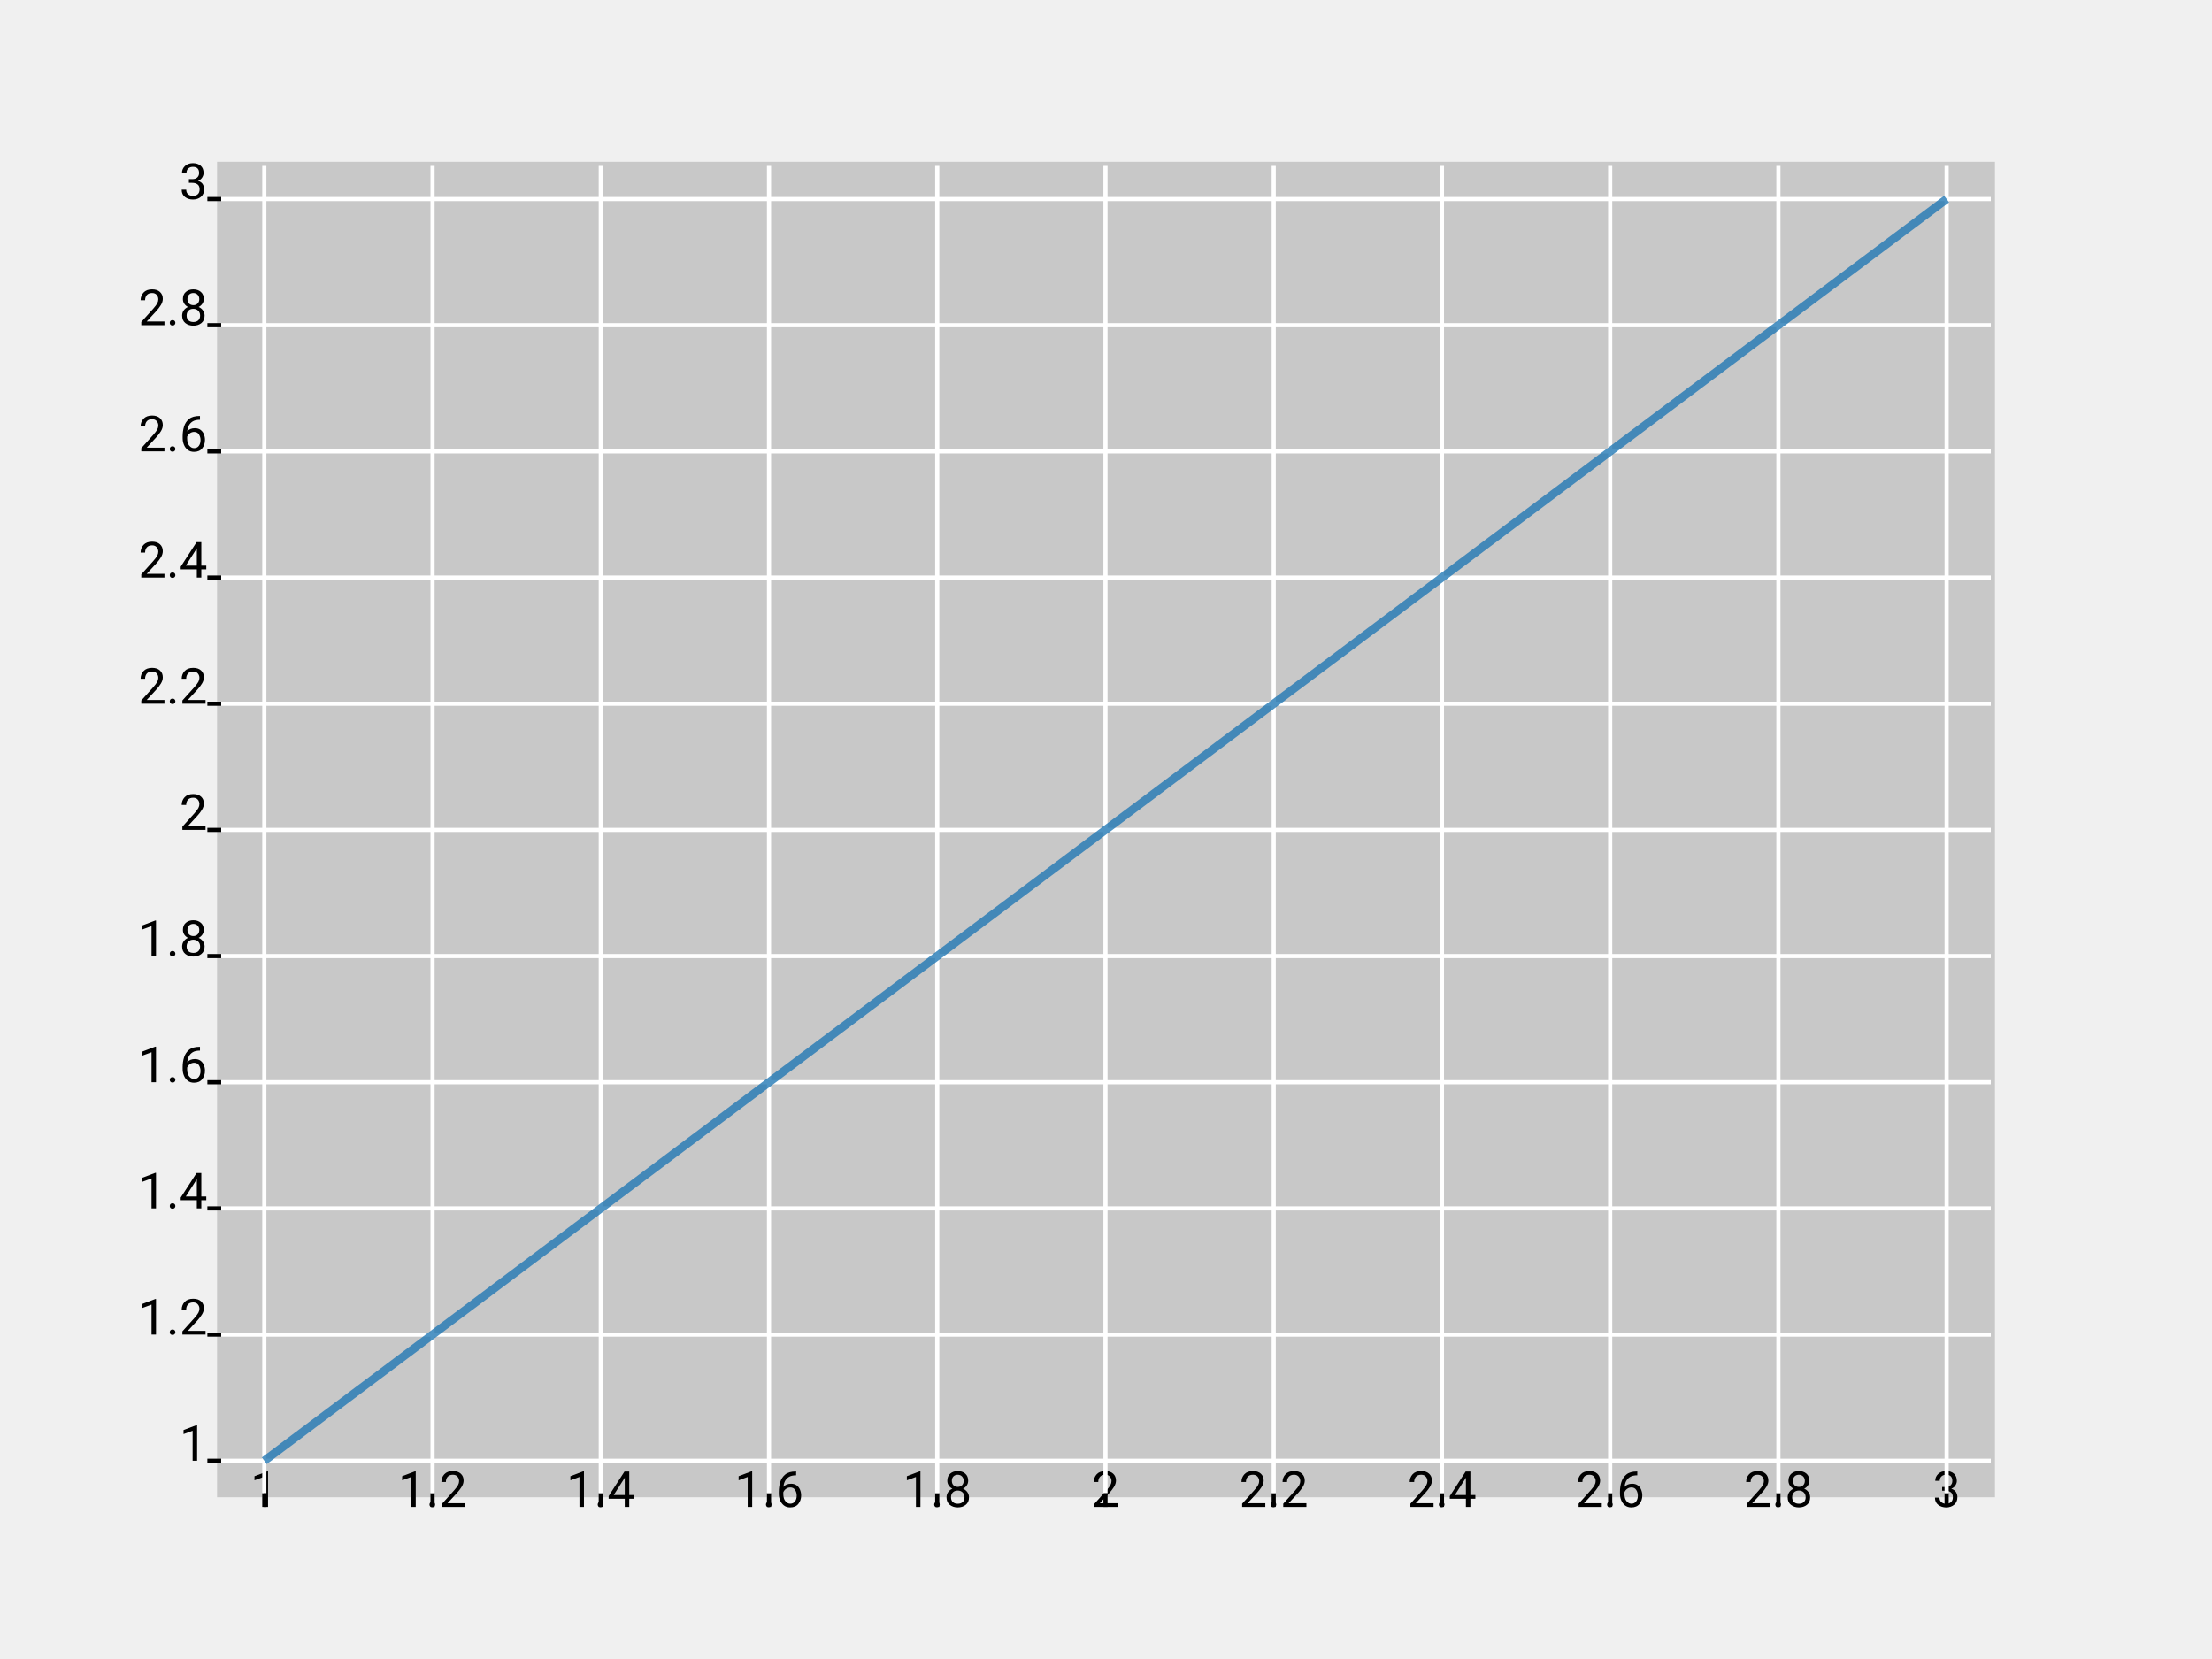
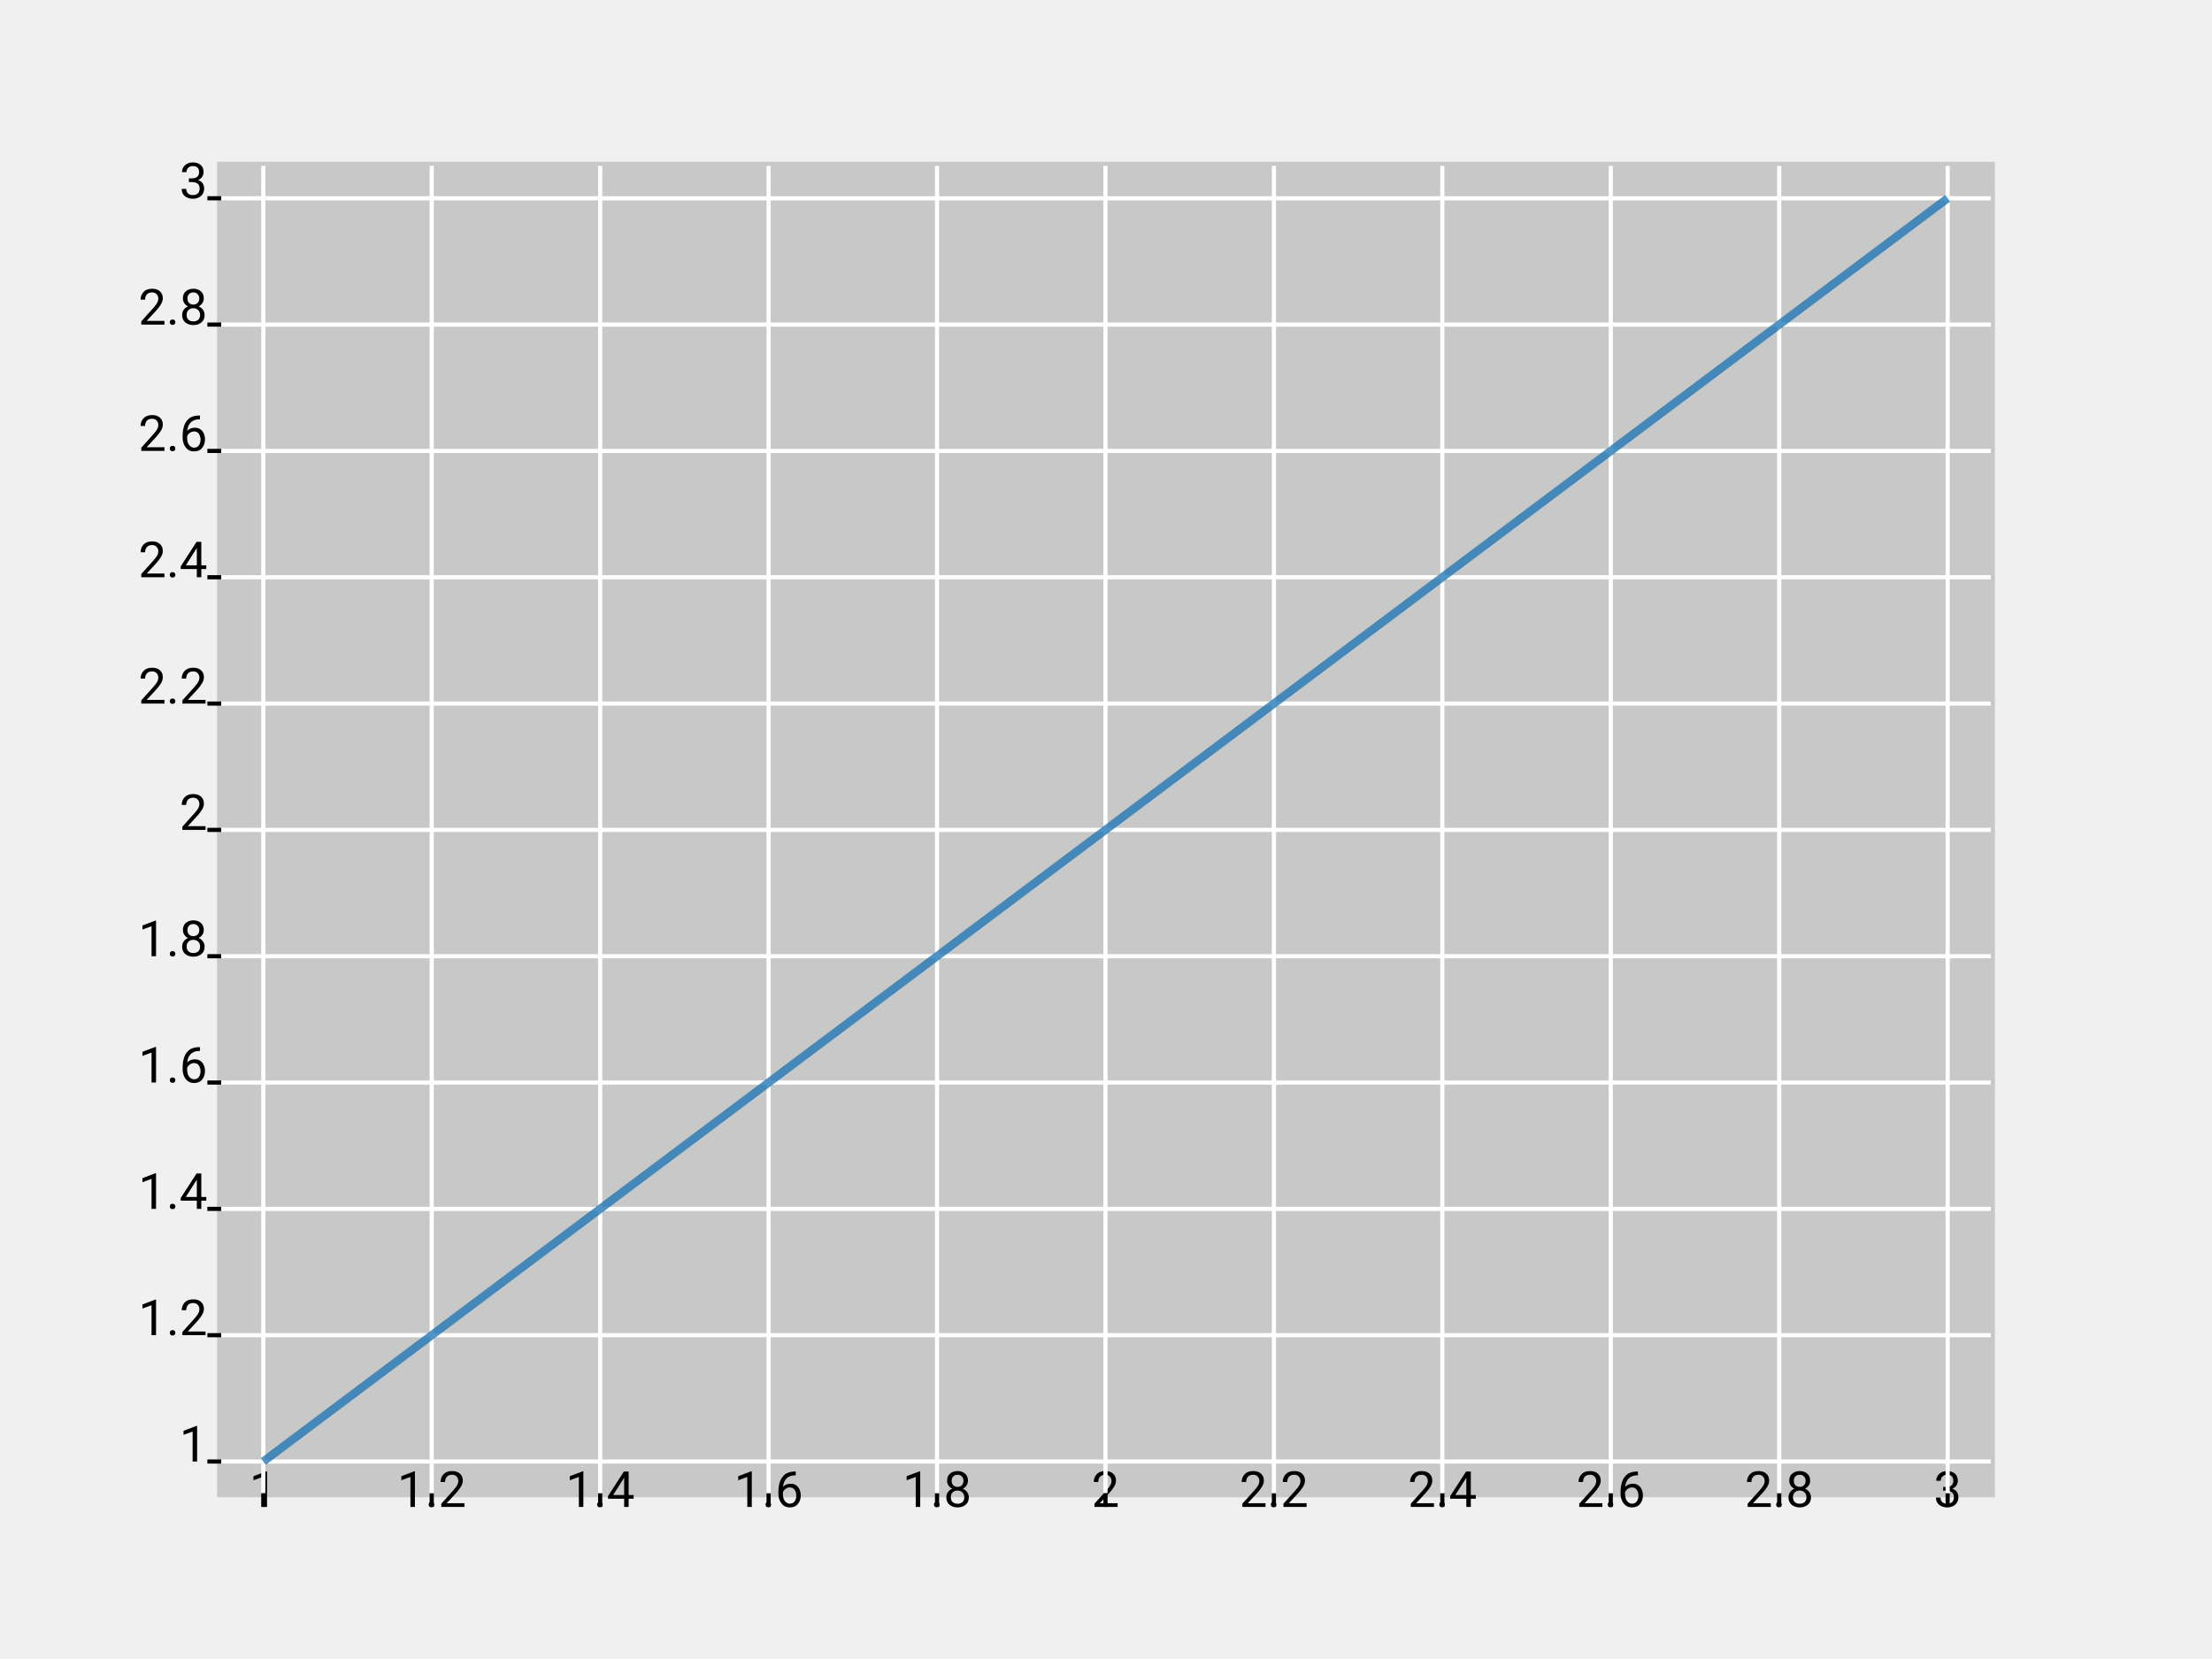
<svg xmlns="http://www.w3.org/2000/svg" width="800px" height="600px" version="1.1">
  <rect x="80" y="60" width="640" height="480" fill="#c8c8c8" fill-opacity="1" stroke="#c8c8c8" stroke-opacity="1" stroke-width="3">
</rect>
-   <text x="95.592" y="545" font-family="Roboto" font-size="18" text-anchor="middle" alignment-baseline="hanging" fill="#000000" fill-opacity="1">1</text>
-   <text x="156.435" y="545" font-family="Roboto" font-size="18" text-anchor="middle" alignment-baseline="hanging" fill="#000000" fill-opacity="1">1.2</text>
-   <text x="217.279" y="545" font-family="Roboto" font-size="18" text-anchor="middle" alignment-baseline="hanging" fill="#000000" fill-opacity="1">1.4</text>
-   <text x="278.122" y="545" font-family="Roboto" font-size="18" text-anchor="middle" alignment-baseline="hanging" fill="#000000" fill-opacity="1">1.6</text>
-   <text x="338.966" y="545" font-family="Roboto" font-size="18" text-anchor="middle" alignment-baseline="hanging" fill="#000000" fill-opacity="1">1.8</text>
+   <text x="95.229" y="545" font-family="Roboto" font-size="18" text-anchor="middle" alignment-baseline="hanging" fill="#000000" fill-opacity="1">1</text>
+   <text x="156.145" y="545" font-family="Roboto" font-size="18" text-anchor="middle" alignment-baseline="hanging" fill="#000000" fill-opacity="1">1.2</text>
+   <text x="217.061" y="545" font-family="Roboto" font-size="18" text-anchor="middle" alignment-baseline="hanging" fill="#000000" fill-opacity="1">1.4</text>
+   <text x="277.977" y="545" font-family="Roboto" font-size="18" text-anchor="middle" alignment-baseline="hanging" fill="#000000" fill-opacity="1">1.6</text>
+   <text x="338.894" y="545" font-family="Roboto" font-size="18" text-anchor="middle" alignment-baseline="hanging" fill="#000000" fill-opacity="1">1.8</text>
  <text x="399.81" y="545" font-family="Roboto" font-size="18" text-anchor="middle" alignment-baseline="hanging" fill="#000000" fill-opacity="1">2</text>
-   <text x="460.653" y="545" font-family="Roboto" font-size="18" text-anchor="middle" alignment-baseline="hanging" fill="#000000" fill-opacity="1">2.2</text>
-   <text x="521.497" y="545" font-family="Roboto" font-size="18" text-anchor="middle" alignment-baseline="hanging" fill="#000000" fill-opacity="1">2.4</text>
-   <text x="582.34" y="545" font-family="Roboto" font-size="18" text-anchor="middle" alignment-baseline="hanging" fill="#000000" fill-opacity="1">2.6</text>
-   <text x="643.184" y="545" font-family="Roboto" font-size="18" text-anchor="middle" alignment-baseline="hanging" fill="#000000" fill-opacity="1">2.8</text>
-   <text x="704.028" y="545" font-family="Roboto" font-size="18" text-anchor="middle" alignment-baseline="hanging" fill="#000000" fill-opacity="1">3</text>
-   <text x="75" y="528.306" font-family="Roboto" font-size="18" text-anchor="end" alignment-baseline="middle" fill="#000000" fill-opacity="1">1</text>
-   <text x="75" y="482.674" font-family="Roboto" font-size="18" text-anchor="end" alignment-baseline="middle" fill="#000000" fill-opacity="1">1.2</text>
-   <text x="75" y="437.041" font-family="Roboto" font-size="18" text-anchor="end" alignment-baseline="middle" fill="#000000" fill-opacity="1">1.4</text>
-   <text x="75" y="391.408" font-family="Roboto" font-size="18" text-anchor="end" alignment-baseline="middle" fill="#000000" fill-opacity="1">1.6</text>
-   <text x="75" y="345.776" font-family="Roboto" font-size="18" text-anchor="end" alignment-baseline="middle" fill="#000000" fill-opacity="1">1.8</text>
+   <text x="460.726" y="545" font-family="Roboto" font-size="18" text-anchor="middle" alignment-baseline="hanging" fill="#000000" fill-opacity="1">2.2</text>
+   <text x="521.642" y="545" font-family="Roboto" font-size="18" text-anchor="middle" alignment-baseline="hanging" fill="#000000" fill-opacity="1">2.4</text>
+   <text x="582.558" y="545" font-family="Roboto" font-size="18" text-anchor="middle" alignment-baseline="hanging" fill="#000000" fill-opacity="1">2.6</text>
+   <text x="643.474" y="545" font-family="Roboto" font-size="18" text-anchor="middle" alignment-baseline="hanging" fill="#000000" fill-opacity="1">2.8</text>
+   <text x="704.39" y="545" font-family="Roboto" font-size="18" text-anchor="middle" alignment-baseline="hanging" fill="#000000" fill-opacity="1">3</text>
+   <text x="75" y="528.578" font-family="Roboto" font-size="18" text-anchor="end" alignment-baseline="middle" fill="#000000" fill-opacity="1">1</text>
+   <text x="75" y="482.891" font-family="Roboto" font-size="18" text-anchor="end" alignment-baseline="middle" fill="#000000" fill-opacity="1">1.2</text>
+   <text x="75" y="437.204" font-family="Roboto" font-size="18" text-anchor="end" alignment-baseline="middle" fill="#000000" fill-opacity="1">1.4</text>
+   <text x="75" y="391.517" font-family="Roboto" font-size="18" text-anchor="end" alignment-baseline="middle" fill="#000000" fill-opacity="1">1.6</text>
+   <text x="75" y="345.83" font-family="Roboto" font-size="18" text-anchor="end" alignment-baseline="middle" fill="#000000" fill-opacity="1">1.8</text>
  <text x="75" y="300.143" font-family="Roboto" font-size="18" text-anchor="end" alignment-baseline="middle" fill="#000000" fill-opacity="1">2</text>
-   <text x="75" y="254.51" font-family="Roboto" font-size="18" text-anchor="end" alignment-baseline="middle" fill="#000000" fill-opacity="1">2.2</text>
-   <text x="75" y="208.877" font-family="Roboto" font-size="18" text-anchor="end" alignment-baseline="middle" fill="#000000" fill-opacity="1">2.4</text>
-   <text x="75" y="163.245" font-family="Roboto" font-size="18" text-anchor="end" alignment-baseline="middle" fill="#000000" fill-opacity="1">2.6</text>
-   <text x="75" y="117.612" font-family="Roboto" font-size="18" text-anchor="end" alignment-baseline="middle" fill="#000000" fill-opacity="1">2.8</text>
-   <text x="75" y="71.979" font-family="Roboto" font-size="18" text-anchor="end" alignment-baseline="middle" fill="#000000" fill-opacity="1">3</text>
-   <path d=" M 95.592 545 L 95.592 540 M 156.435 545 L 156.435 540 M 217.279 545 L 217.279 540 M 278.122 545 L 278.122 540 M 338.966 545 L 338.966 540 M 399.81 545 L 399.81 540 M 460.653 545 L 460.653 540 M 521.497 545 L 521.497 540 M 582.34 545 L 582.34 540 M 643.184 545 L 643.184 540 M 704.028 545 L 704.028 540 M 75 528.306 L 80 528.306 M 75 482.674 L 80 482.674 M 75 437.041 L 80 437.041 M 75 391.408 L 80 391.408 M 75 345.776 L 80 345.776 M 75 300.143 L 80 300.143 M 75 254.51 L 80 254.51 M 75 208.877 L 80 208.877 M 75 163.245 L 80 163.245 M 75 117.612 L 80 117.612 M 75 71.979 L 80 71.979" stroke="#000000" stroke-opacity="1" stroke-width="1.5" fill-opacity="0" />
-   <path d=" M 95.592 60 L 95.592 540 M 156.435 60 L 156.435 540 M 217.279 60 L 217.279 540 M 278.122 60 L 278.122 540 M 338.966 60 L 338.966 540 M 399.81 60 L 399.81 540 M 460.653 60 L 460.653 540 M 521.497 60 L 521.497 540 M 582.34 60 L 582.34 540 M 643.184 60 L 643.184 540 M 704.028 60 L 704.028 540 M 80 528.306 L 720 528.306 M 80 482.674 L 720 482.674 M 80 437.041 L 720 437.041 M 80 391.408 L 720 391.408 M 80 345.776 L 720 345.776 M 80 300.143 L 720 300.143 M 80 254.51 L 720 254.51 M 80 208.877 L 720 208.877 M 80 163.245 L 720 163.245 M 80 117.612 L 720 117.612 M 80 71.979 L 720 71.979" stroke="#ffffff" stroke-opacity="1" stroke-width="1.5" fill-opacity="0" />
-   <path d=" M 95.592 528.306 L 399.81 300.143 L 704.028 71.979" stroke="#1f77b4" stroke-opacity="0.784" stroke-width="3" fill-opacity="0" />
+   <text x="75" y="254.456" font-family="Roboto" font-size="18" text-anchor="end" alignment-baseline="middle" fill="#000000" fill-opacity="1">2.2</text>
+   <text x="75" y="208.769" font-family="Roboto" font-size="18" text-anchor="end" alignment-baseline="middle" fill="#000000" fill-opacity="1">2.4</text>
+   <text x="75" y="163.081" font-family="Roboto" font-size="18" text-anchor="end" alignment-baseline="middle" fill="#000000" fill-opacity="1">2.6</text>
+   <text x="75" y="117.394" font-family="Roboto" font-size="18" text-anchor="end" alignment-baseline="middle" fill="#000000" fill-opacity="1">2.8</text>
+   <text x="75" y="71.707" font-family="Roboto" font-size="18" text-anchor="end" alignment-baseline="middle" fill="#000000" fill-opacity="1">3</text>
+   <path d=" M 95.229 545 L 95.229 540 M 156.145 545 L 156.145 540 M 217.061 545 L 217.061 540 M 277.977 545 L 277.977 540 M 338.894 545 L 338.894 540 M 399.81 545 L 399.81 540 M 460.726 545 L 460.726 540 M 521.642 545 L 521.642 540 M 582.558 545 L 582.558 540 M 643.474 545 L 643.474 540 M 704.39 545 L 704.39 540 M 75 528.578 L 80 528.578 M 75 482.891 L 80 482.891 M 75 437.204 L 80 437.204 M 75 391.517 L 80 391.517 M 75 345.83 L 80 345.83 M 75 300.143 L 80 300.143 M 75 254.456 L 80 254.456 M 75 208.769 L 80 208.769 M 75 163.081 L 80 163.081 M 75 117.394 L 80 117.394 M 75 71.707 L 80 71.707" stroke="#000000" stroke-opacity="1" stroke-width="1.5" fill-opacity="0" />
+   <path d=" M 95.229 60 L 95.229 540 M 156.145 60 L 156.145 540 M 217.061 60 L 217.061 540 M 277.977 60 L 277.977 540 M 338.894 60 L 338.894 540 M 399.81 60 L 399.81 540 M 460.726 60 L 460.726 540 M 521.642 60 L 521.642 540 M 582.558 60 L 582.558 540 M 643.474 60 L 643.474 540 M 704.39 60 L 704.39 540 M 80 528.578 L 720 528.578 M 80 482.891 L 720 482.891 M 80 437.204 L 720 437.204 M 80 391.517 L 720 391.517 M 80 345.83 L 720 345.83 M 80 300.143 L 720 300.143 M 80 254.456 L 720 254.456 M 80 208.769 L 720 208.769 M 80 163.081 L 720 163.081 M 80 117.394 L 720 117.394 M 80 71.707 L 720 71.707" stroke="#ffffff" stroke-opacity="1" stroke-width="1.5" fill-opacity="0" />
+   <path d=" M 95.229 528.578 L 399.81 300.143 L 704.39 71.707" stroke="#1f77b4" stroke-opacity="0.784" stroke-width="3" fill-opacity="0" />
</svg>
